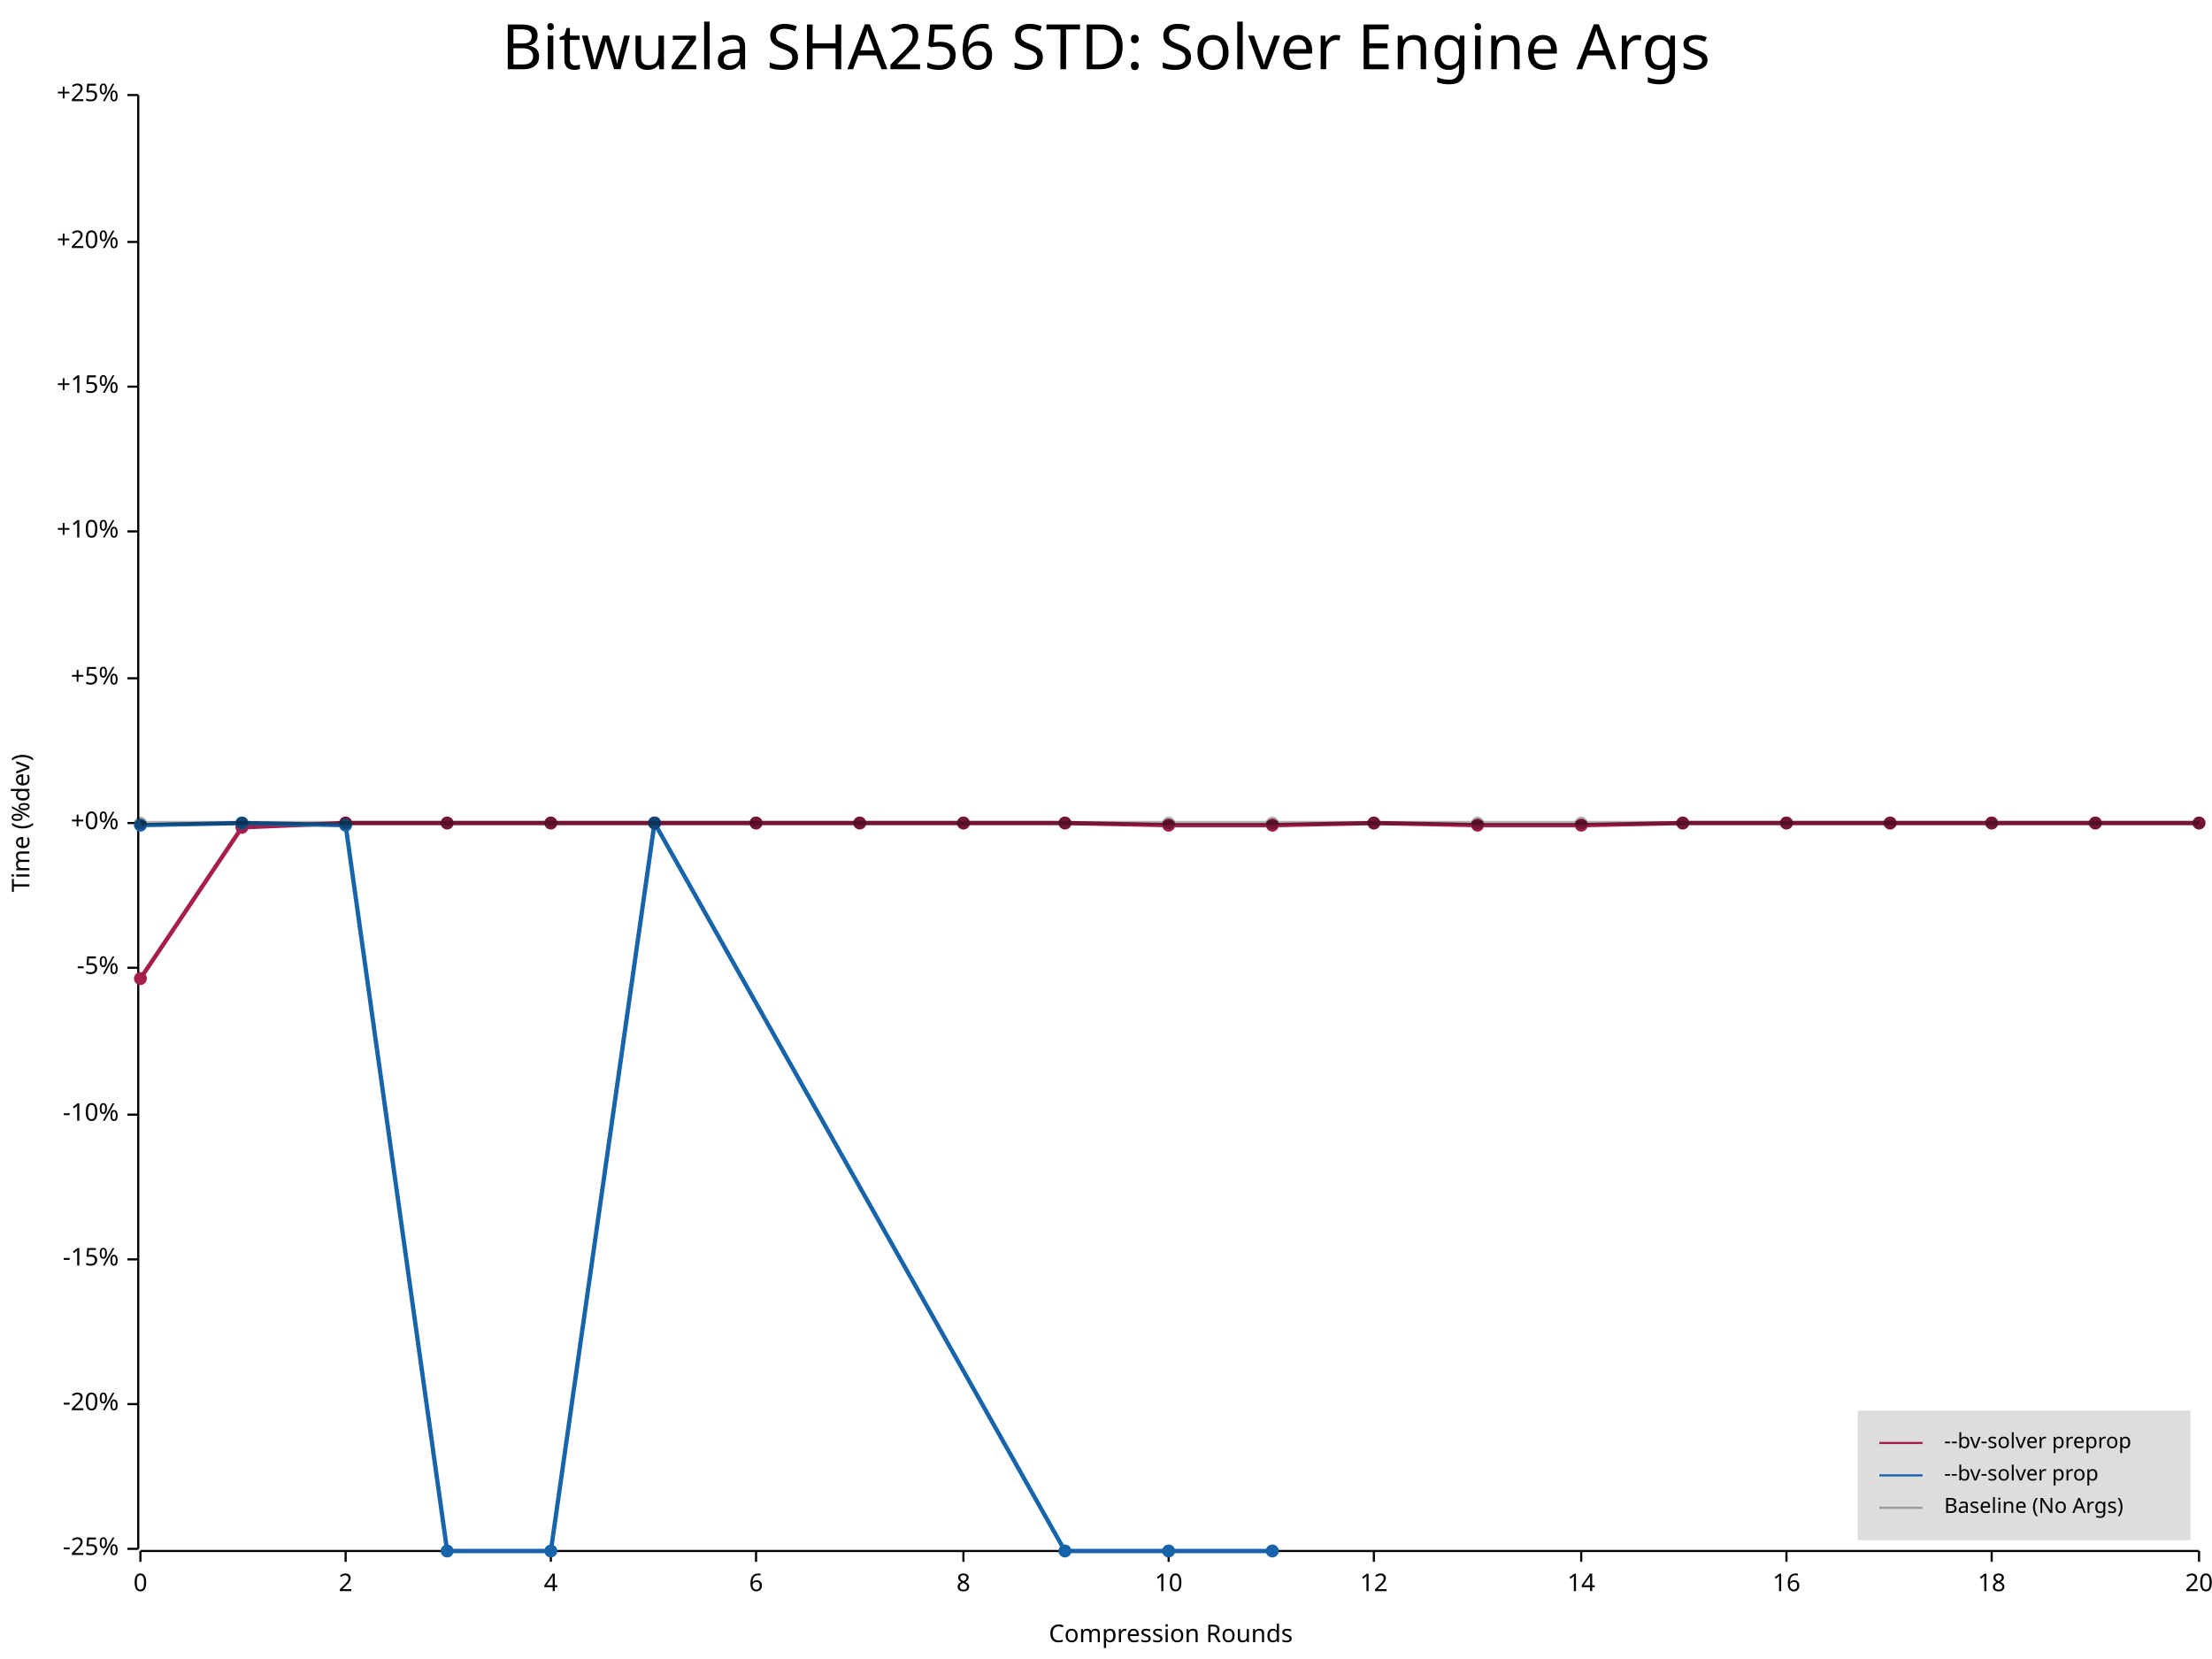
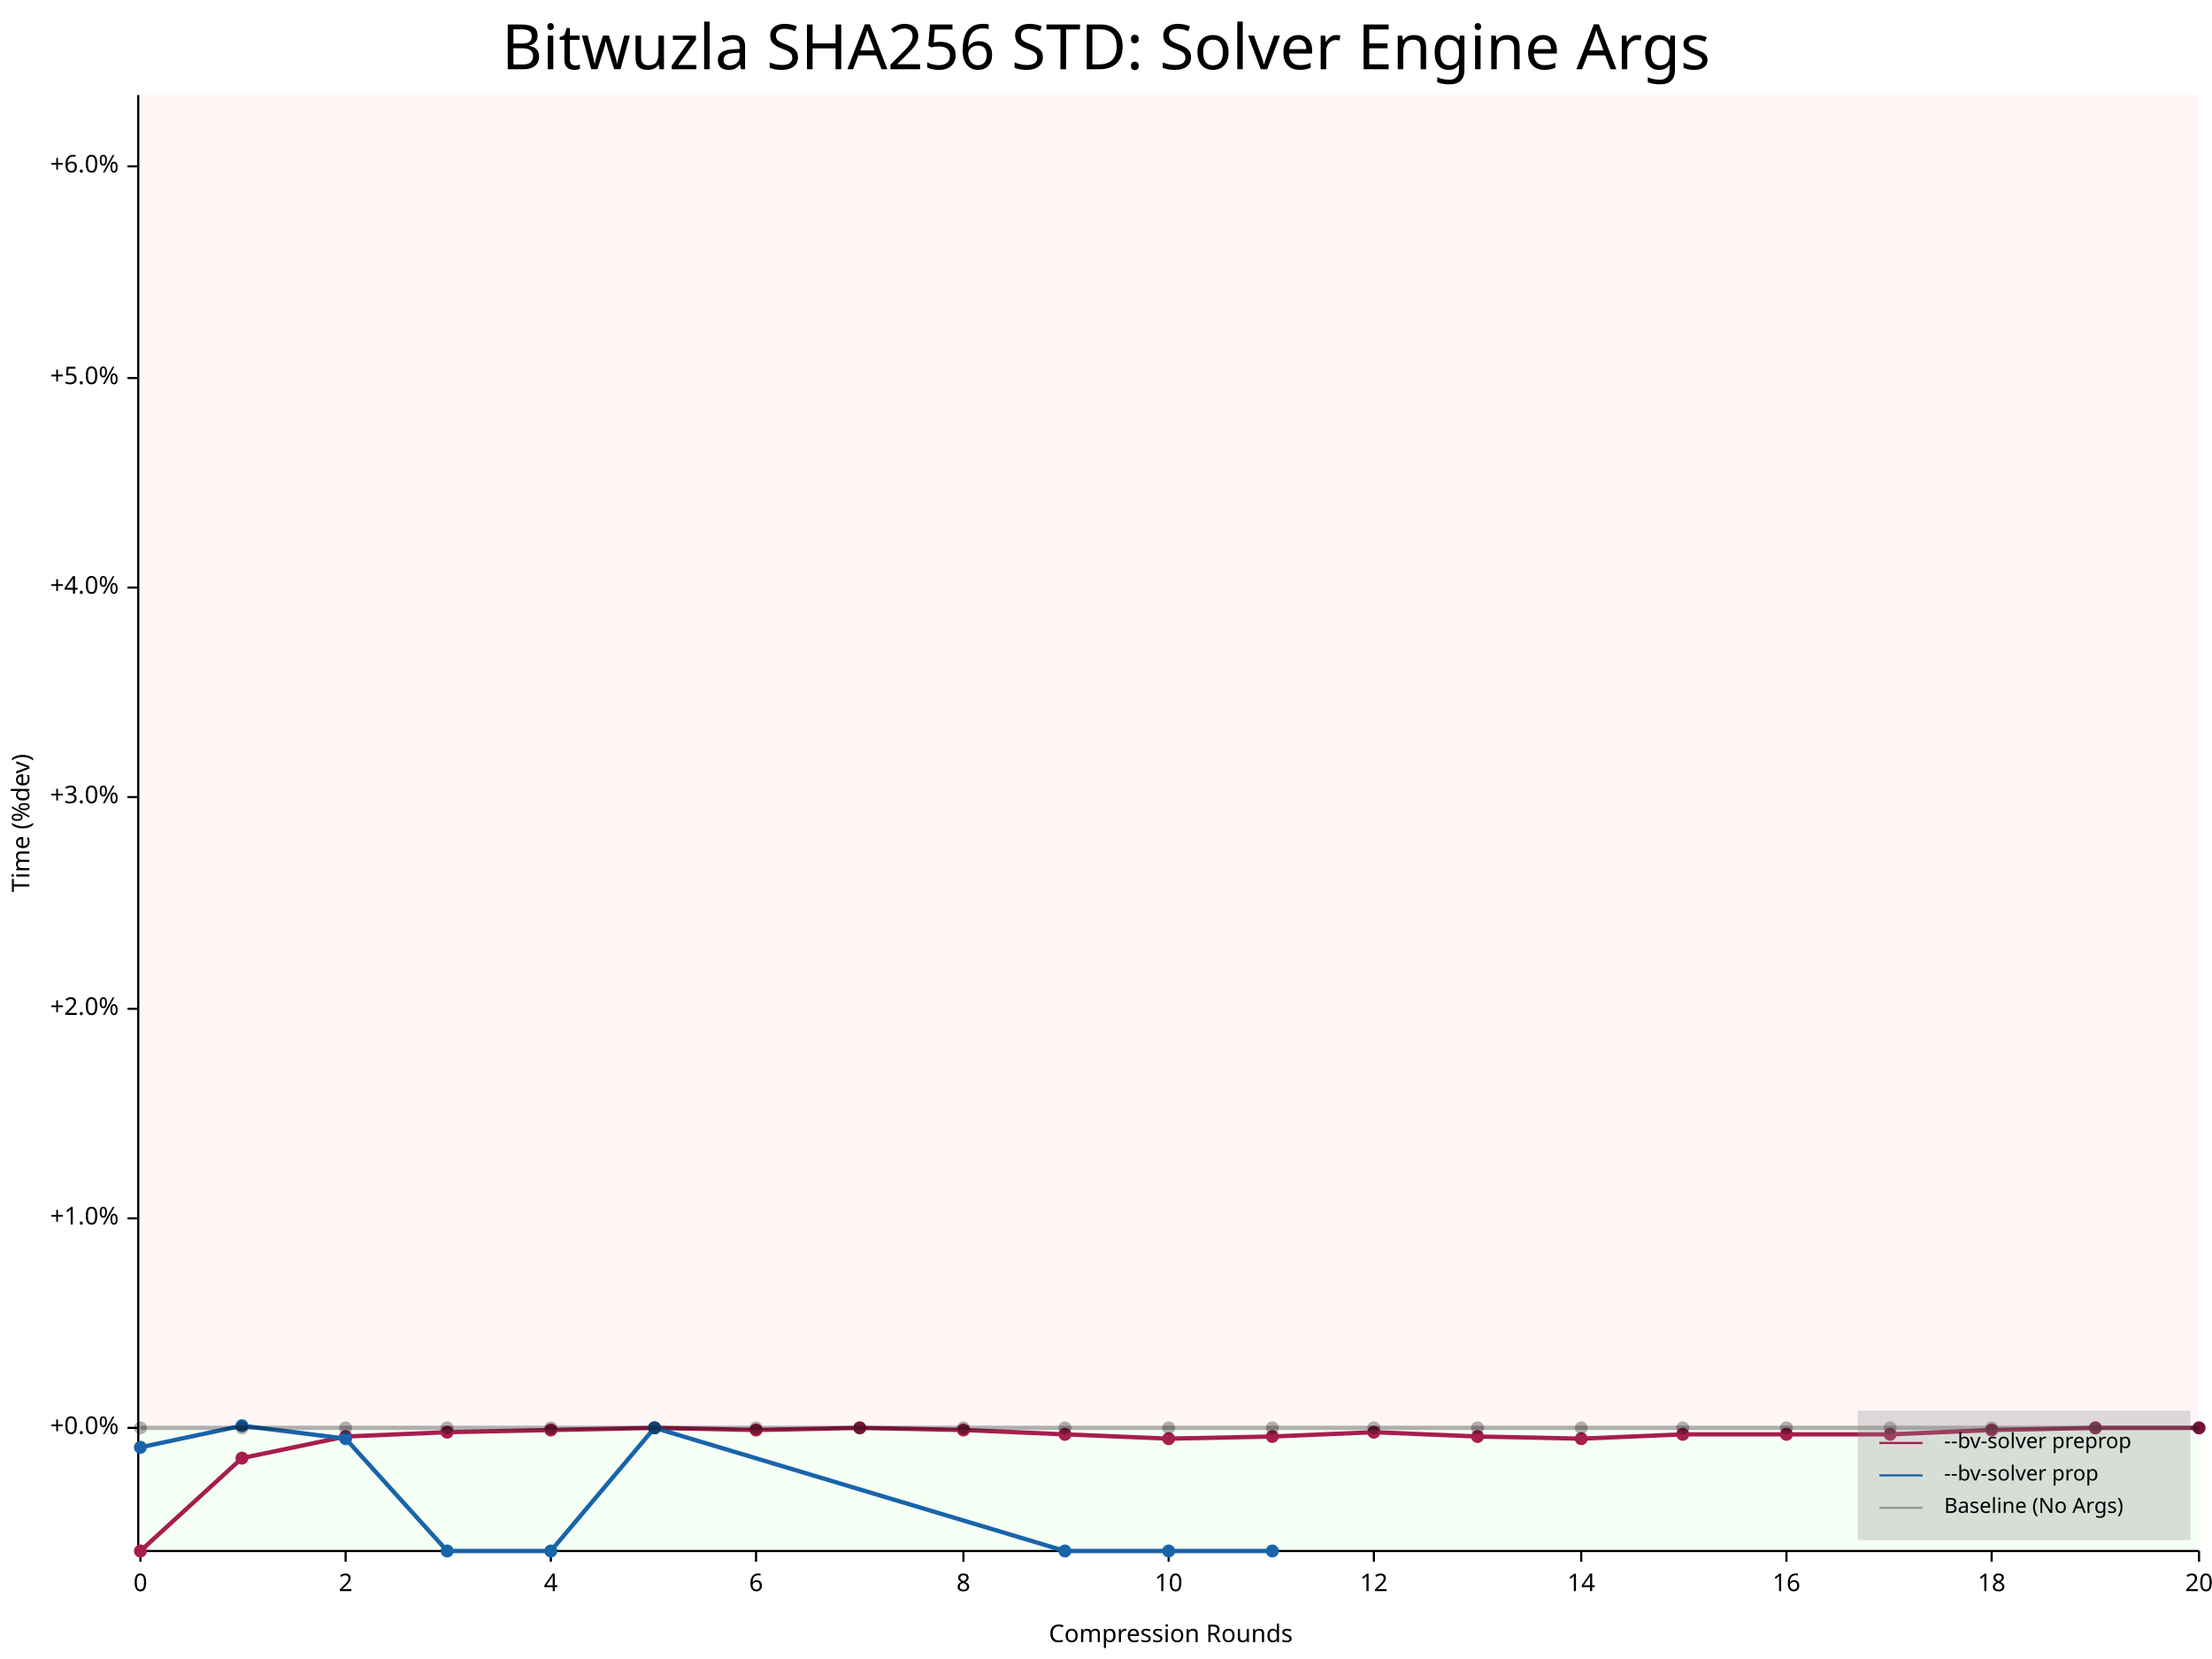
<svg xmlns="http://www.w3.org/2000/svg" width="1024" height="768" viewBox="0 0 1024 768">
  <rect x="0" y="0" width="1024" height="768" opacity="1" fill="#FFFFFF" stroke="none" />
  <text x="512" y="10" dy="0.76em" text-anchor="middle" font-family="noto sans" font-size="29.032" opacity="1" fill="#000000">
Bitwuzla SHA256 STD: Solver Engine Args
</text>
+   <rect x="65" y="661" width="953" height="56" opacity="0.125" fill="#B6FFB6" stroke="none" />
+   <rect x="65" y="44" width="953" height="617" opacity="0.125" fill="#FFB6B6" stroke="none" />
  <text x="542" y="763" dy="-0.5ex" text-anchor="middle" font-family="noto sans" font-size="11.29" opacity="1" fill="#000000">
Compression Rounds
</text>
  <polyline fill="none" opacity="1" stroke="#000000" stroke-width="1" points="65,718 1018,718 " />
  <text x="65" y="728" dy="0.76em" text-anchor="middle" font-family="noto sans" font-size="11.29" opacity="1" fill="#000000">
0
</text>
  <polyline fill="none" opacity="1" stroke="#000000" stroke-width="1" points="65,718 65,723 " />
  <text x="160" y="728" dy="0.76em" text-anchor="middle" font-family="noto sans" font-size="11.29" opacity="1" fill="#000000">
2
</text>
  <polyline fill="none" opacity="1" stroke="#000000" stroke-width="1" points="160,718 160,723 " />
  <text x="255" y="728" dy="0.76em" text-anchor="middle" font-family="noto sans" font-size="11.29" opacity="1" fill="#000000">
4
</text>
  <polyline fill="none" opacity="1" stroke="#000000" stroke-width="1" points="255,718 255,723 " />
  <text x="350" y="728" dy="0.76em" text-anchor="middle" font-family="noto sans" font-size="11.29" opacity="1" fill="#000000">
6
</text>
  <polyline fill="none" opacity="1" stroke="#000000" stroke-width="1" points="350,718 350,723 " />
  <text x="446" y="728" dy="0.76em" text-anchor="middle" font-family="noto sans" font-size="11.29" opacity="1" fill="#000000">
8
</text>
  <polyline fill="none" opacity="1" stroke="#000000" stroke-width="1" points="446,718 446,723 " />
  <text x="541" y="728" dy="0.76em" text-anchor="middle" font-family="noto sans" font-size="11.29" opacity="1" fill="#000000">
10
</text>
  <polyline fill="none" opacity="1" stroke="#000000" stroke-width="1" points="541,718 541,723 " />
  <text x="636" y="728" dy="0.76em" text-anchor="middle" font-family="noto sans" font-size="11.29" opacity="1" fill="#000000">
12
</text>
  <polyline fill="none" opacity="1" stroke="#000000" stroke-width="1" points="636,718 636,723 " />
  <text x="732" y="728" dy="0.76em" text-anchor="middle" font-family="noto sans" font-size="11.29" opacity="1" fill="#000000">
14
</text>
  <polyline fill="none" opacity="1" stroke="#000000" stroke-width="1" points="732,718 732,723 " />
  <text x="827" y="728" dy="0.76em" text-anchor="middle" font-family="noto sans" font-size="11.29" opacity="1" fill="#000000">
16
</text>
  <polyline fill="none" opacity="1" stroke="#000000" stroke-width="1" points="827,718 827,723 " />
  <text x="922" y="728" dy="0.76em" text-anchor="middle" font-family="noto sans" font-size="11.29" opacity="1" fill="#000000">
18
</text>
  <polyline fill="none" opacity="1" stroke="#000000" stroke-width="1" points="922,718 922,723 " />
  <text x="1018" y="728" dy="0.76em" text-anchor="middle" font-family="noto sans" font-size="11.29" opacity="1" fill="#000000">
20
</text>
  <polyline fill="none" opacity="1" stroke="#000000" stroke-width="1" points="1018,718 1018,723 " />
  <text x="5" y="381" dy="0.76em" text-anchor="middle" font-family="noto sans" font-size="11.29" opacity="1" fill="#000000" transform="rotate(270, 5, 381)">
Time (%dev)
</text>
  <polyline fill="none" opacity="1" stroke="#000000" stroke-width="1" points="64,44 64,717 " />
-   <text x="55" y="717" dy="0.5ex" text-anchor="end" font-family="noto sans" font-size="11.29" opacity="1" fill="#000000">
- -25%
+   <text x="55" y="661" dy="0.5ex" text-anchor="end" font-family="noto sans" font-size="11.29" opacity="1" fill="#000000">
+ +0.0%
</text>
-   <polyline fill="none" opacity="1" stroke="#000000" stroke-width="1" points="59,717 64,717 " />
-   <text x="55" y="650" dy="0.5ex" text-anchor="end" font-family="noto sans" font-size="11.29" opacity="1" fill="#000000">
- -20%
+   <polyline fill="none" opacity="1" stroke="#000000" stroke-width="1" points="59,661 64,661 " />
+   <text x="55" y="564" dy="0.5ex" text-anchor="end" font-family="noto sans" font-size="11.29" opacity="1" fill="#000000">
+ +1.0%
</text>
-   <polyline fill="none" opacity="1" stroke="#000000" stroke-width="1" points="59,650 64,650 " />
-   <text x="55" y="583" dy="0.5ex" text-anchor="end" font-family="noto sans" font-size="11.29" opacity="1" fill="#000000">
- -15%
+   <polyline fill="none" opacity="1" stroke="#000000" stroke-width="1" points="59,564 64,564 " />
+   <text x="55" y="467" dy="0.5ex" text-anchor="end" font-family="noto sans" font-size="11.29" opacity="1" fill="#000000">
+ +2.0%
</text>
-   <polyline fill="none" opacity="1" stroke="#000000" stroke-width="1" points="59,583 64,583 " />
-   <text x="55" y="516" dy="0.5ex" text-anchor="end" font-family="noto sans" font-size="11.29" opacity="1" fill="#000000">
- -10%
+   <polyline fill="none" opacity="1" stroke="#000000" stroke-width="1" points="59,467 64,467 " />
+   <text x="55" y="369" dy="0.5ex" text-anchor="end" font-family="noto sans" font-size="11.29" opacity="1" fill="#000000">
+ +3.0%
</text>
-   <polyline fill="none" opacity="1" stroke="#000000" stroke-width="1" points="59,516 64,516 " />
-   <text x="55" y="448" dy="0.5ex" text-anchor="end" font-family="noto sans" font-size="11.29" opacity="1" fill="#000000">
- -5%
+   <polyline fill="none" opacity="1" stroke="#000000" stroke-width="1" points="59,369 64,369 " />
+   <text x="55" y="272" dy="0.5ex" text-anchor="end" font-family="noto sans" font-size="11.29" opacity="1" fill="#000000">
+ +4.0%
</text>
-   <polyline fill="none" opacity="1" stroke="#000000" stroke-width="1" points="59,448 64,448 " />
-   <text x="55" y="381" dy="0.5ex" text-anchor="end" font-family="noto sans" font-size="11.29" opacity="1" fill="#000000">
- +0%
+   <polyline fill="none" opacity="1" stroke="#000000" stroke-width="1" points="59,272 64,272 " />
+   <text x="55" y="175" dy="0.5ex" text-anchor="end" font-family="noto sans" font-size="11.29" opacity="1" fill="#000000">
+ +5.0%
</text>
-   <polyline fill="none" opacity="1" stroke="#000000" stroke-width="1" points="59,381 64,381 " />
-   <text x="55" y="314" dy="0.5ex" text-anchor="end" font-family="noto sans" font-size="11.29" opacity="1" fill="#000000">
- +5%
+   <polyline fill="none" opacity="1" stroke="#000000" stroke-width="1" points="59,175 64,175 " />
+   <text x="55" y="77" dy="0.5ex" text-anchor="end" font-family="noto sans" font-size="11.29" opacity="1" fill="#000000">
+ +6.0%
</text>
-   <polyline fill="none" opacity="1" stroke="#000000" stroke-width="1" points="59,314 64,314 " />
-   <text x="55" y="246" dy="0.5ex" text-anchor="end" font-family="noto sans" font-size="11.29" opacity="1" fill="#000000">
- +10%
- </text>
-   <polyline fill="none" opacity="1" stroke="#000000" stroke-width="1" points="59,246 64,246 " />
-   <text x="55" y="179" dy="0.5ex" text-anchor="end" font-family="noto sans" font-size="11.29" opacity="1" fill="#000000">
- +15%
- </text>
-   <polyline fill="none" opacity="1" stroke="#000000" stroke-width="1" points="59,179 64,179 " />
-   <text x="55" y="112" dy="0.5ex" text-anchor="end" font-family="noto sans" font-size="11.29" opacity="1" fill="#000000">
- +20%
- </text>
-   <polyline fill="none" opacity="1" stroke="#000000" stroke-width="1" points="59,112 64,112 " />
-   <text x="55" y="44" dy="0.5ex" text-anchor="end" font-family="noto sans" font-size="11.29" opacity="1" fill="#000000">
- +25%
- </text>
-   <polyline fill="none" opacity="1" stroke="#000000" stroke-width="1" points="59,44 64,44 " />
-   <polyline fill="none" opacity="1" stroke="#A61E4D" stroke-width="2" points="65,453 112,383 160,381 207,381 255,381 303,381 350,381 398,381 446,381 493,381 541,382 589,382 636,381 684,382 732,382 779,381 827,381 875,381 922,381 970,381 1018,381 " />
-   <circle cx="65" cy="453" r="3" opacity="1" fill="#A61E4D" stroke="none" stroke-width="1" />
-   <circle cx="112" cy="383" r="3" opacity="1" fill="#A61E4D" stroke="none" stroke-width="1" />
-   <circle cx="160" cy="381" r="3" opacity="1" fill="#A61E4D" stroke="none" stroke-width="1" />
-   <circle cx="207" cy="381" r="3" opacity="1" fill="#A61E4D" stroke="none" stroke-width="1" />
-   <circle cx="255" cy="381" r="3" opacity="1" fill="#A61E4D" stroke="none" stroke-width="1" />
-   <circle cx="303" cy="381" r="3" opacity="1" fill="#A61E4D" stroke="none" stroke-width="1" />
-   <circle cx="350" cy="381" r="3" opacity="1" fill="#A61E4D" stroke="none" stroke-width="1" />
-   <circle cx="398" cy="381" r="3" opacity="1" fill="#A61E4D" stroke="none" stroke-width="1" />
-   <circle cx="446" cy="381" r="3" opacity="1" fill="#A61E4D" stroke="none" stroke-width="1" />
-   <circle cx="493" cy="381" r="3" opacity="1" fill="#A61E4D" stroke="none" stroke-width="1" />
-   <circle cx="541" cy="382" r="3" opacity="1" fill="#A61E4D" stroke="none" stroke-width="1" />
-   <circle cx="589" cy="382" r="3" opacity="1" fill="#A61E4D" stroke="none" stroke-width="1" />
-   <circle cx="636" cy="381" r="3" opacity="1" fill="#A61E4D" stroke="none" stroke-width="1" />
-   <circle cx="684" cy="382" r="3" opacity="1" fill="#A61E4D" stroke="none" stroke-width="1" />
-   <circle cx="732" cy="382" r="3" opacity="1" fill="#A61E4D" stroke="none" stroke-width="1" />
-   <circle cx="779" cy="381" r="3" opacity="1" fill="#A61E4D" stroke="none" stroke-width="1" />
-   <circle cx="827" cy="381" r="3" opacity="1" fill="#A61E4D" stroke="none" stroke-width="1" />
-   <circle cx="875" cy="381" r="3" opacity="1" fill="#A61E4D" stroke="none" stroke-width="1" />
-   <circle cx="922" cy="381" r="3" opacity="1" fill="#A61E4D" stroke="none" stroke-width="1" />
-   <circle cx="970" cy="381" r="3" opacity="1" fill="#A61E4D" stroke="none" stroke-width="1" />
-   <circle cx="1018" cy="381" r="3" opacity="1" fill="#A61E4D" stroke="none" stroke-width="1" />
-   <polyline fill="none" opacity="1" stroke="#1864AB" stroke-width="2" points="65,382 112,381 160,382 207,718 255,718 303,381 493,718 541,718 589,718 " />
-   <circle cx="65" cy="382" r="3" opacity="1" fill="#1864AB" stroke="none" stroke-width="1" />
-   <circle cx="112" cy="381" r="3" opacity="1" fill="#1864AB" stroke="none" stroke-width="1" />
-   <circle cx="160" cy="382" r="3" opacity="1" fill="#1864AB" stroke="none" stroke-width="1" />
+   <polyline fill="none" opacity="1" stroke="#000000" stroke-width="1" points="59,77 64,77 " />
+   <polyline fill="none" opacity="1" stroke="#A61E4D" stroke-width="2" points="65,718 112,675 160,665 207,663 255,662 303,661 350,662 398,661 446,662 493,664 541,666 589,665 636,663 684,665 732,666 779,664 827,664 875,664 922,662 970,661 1018,661 " />
+   <circle cx="65" cy="718" r="3" opacity="1" fill="#A61E4D" stroke="none" stroke-width="1" />
+   <circle cx="112" cy="675" r="3" opacity="1" fill="#A61E4D" stroke="none" stroke-width="1" />
+   <circle cx="160" cy="665" r="3" opacity="1" fill="#A61E4D" stroke="none" stroke-width="1" />
+   <circle cx="207" cy="663" r="3" opacity="1" fill="#A61E4D" stroke="none" stroke-width="1" />
+   <circle cx="255" cy="662" r="3" opacity="1" fill="#A61E4D" stroke="none" stroke-width="1" />
+   <circle cx="303" cy="661" r="3" opacity="1" fill="#A61E4D" stroke="none" stroke-width="1" />
+   <circle cx="350" cy="662" r="3" opacity="1" fill="#A61E4D" stroke="none" stroke-width="1" />
+   <circle cx="398" cy="661" r="3" opacity="1" fill="#A61E4D" stroke="none" stroke-width="1" />
+   <circle cx="446" cy="662" r="3" opacity="1" fill="#A61E4D" stroke="none" stroke-width="1" />
+   <circle cx="493" cy="664" r="3" opacity="1" fill="#A61E4D" stroke="none" stroke-width="1" />
+   <circle cx="541" cy="666" r="3" opacity="1" fill="#A61E4D" stroke="none" stroke-width="1" />
+   <circle cx="589" cy="665" r="3" opacity="1" fill="#A61E4D" stroke="none" stroke-width="1" />
+   <circle cx="636" cy="663" r="3" opacity="1" fill="#A61E4D" stroke="none" stroke-width="1" />
+   <circle cx="684" cy="665" r="3" opacity="1" fill="#A61E4D" stroke="none" stroke-width="1" />
+   <circle cx="732" cy="666" r="3" opacity="1" fill="#A61E4D" stroke="none" stroke-width="1" />
+   <circle cx="779" cy="664" r="3" opacity="1" fill="#A61E4D" stroke="none" stroke-width="1" />
+   <circle cx="827" cy="664" r="3" opacity="1" fill="#A61E4D" stroke="none" stroke-width="1" />
+   <circle cx="875" cy="664" r="3" opacity="1" fill="#A61E4D" stroke="none" stroke-width="1" />
+   <circle cx="922" cy="662" r="3" opacity="1" fill="#A61E4D" stroke="none" stroke-width="1" />
+   <circle cx="970" cy="661" r="3" opacity="1" fill="#A61E4D" stroke="none" stroke-width="1" />
+   <circle cx="1018" cy="661" r="3" opacity="1" fill="#A61E4D" stroke="none" stroke-width="1" />
+   <polyline fill="none" opacity="1" stroke="#1864AB" stroke-width="2" points="65,670 112,660 160,666 207,718 255,718 303,661 493,718 541,718 589,718 " />
+   <circle cx="65" cy="670" r="3" opacity="1" fill="#1864AB" stroke="none" stroke-width="1" />
+   <circle cx="112" cy="660" r="3" opacity="1" fill="#1864AB" stroke="none" stroke-width="1" />
+   <circle cx="160" cy="666" r="3" opacity="1" fill="#1864AB" stroke="none" stroke-width="1" />
  <circle cx="207" cy="718" r="3" opacity="1" fill="#1864AB" stroke="none" stroke-width="1" />
  <circle cx="255" cy="718" r="3" opacity="1" fill="#1864AB" stroke="none" stroke-width="1" />
-   <circle cx="303" cy="381" r="3" opacity="1" fill="#1864AB" stroke="none" stroke-width="1" />
+   <circle cx="303" cy="661" r="3" opacity="1" fill="#1864AB" stroke="none" stroke-width="1" />
  <circle cx="493" cy="718" r="3" opacity="1" fill="#1864AB" stroke="none" stroke-width="1" />
  <circle cx="541" cy="718" r="3" opacity="1" fill="#1864AB" stroke="none" stroke-width="1" />
  <circle cx="589" cy="718" r="3" opacity="1" fill="#1864AB" stroke="none" stroke-width="1" />
-   <polyline fill="none" opacity="0.3" stroke="#000000" stroke-width="2" points="65,381 112,381 160,381 207,381 255,381 303,381 350,381 398,381 446,381 493,381 541,381 589,381 636,381 684,381 732,381 779,381 827,381 875,381 922,381 970,381 1018,381 " />
-   <circle cx="65" cy="381" r="3" opacity="0.3" fill="#000000" stroke="none" stroke-width="1" />
-   <circle cx="112" cy="381" r="3" opacity="0.3" fill="#000000" stroke="none" stroke-width="1" />
-   <circle cx="160" cy="381" r="3" opacity="0.3" fill="#000000" stroke="none" stroke-width="1" />
-   <circle cx="207" cy="381" r="3" opacity="0.3" fill="#000000" stroke="none" stroke-width="1" />
-   <circle cx="255" cy="381" r="3" opacity="0.3" fill="#000000" stroke="none" stroke-width="1" />
-   <circle cx="303" cy="381" r="3" opacity="0.3" fill="#000000" stroke="none" stroke-width="1" />
-   <circle cx="350" cy="381" r="3" opacity="0.3" fill="#000000" stroke="none" stroke-width="1" />
-   <circle cx="398" cy="381" r="3" opacity="0.3" fill="#000000" stroke="none" stroke-width="1" />
-   <circle cx="446" cy="381" r="3" opacity="0.3" fill="#000000" stroke="none" stroke-width="1" />
-   <circle cx="493" cy="381" r="3" opacity="0.3" fill="#000000" stroke="none" stroke-width="1" />
-   <circle cx="541" cy="381" r="3" opacity="0.3" fill="#000000" stroke="none" stroke-width="1" />
-   <circle cx="589" cy="381" r="3" opacity="0.3" fill="#000000" stroke="none" stroke-width="1" />
-   <circle cx="636" cy="381" r="3" opacity="0.3" fill="#000000" stroke="none" stroke-width="1" />
-   <circle cx="684" cy="381" r="3" opacity="0.3" fill="#000000" stroke="none" stroke-width="1" />
-   <circle cx="732" cy="381" r="3" opacity="0.3" fill="#000000" stroke="none" stroke-width="1" />
-   <circle cx="779" cy="381" r="3" opacity="0.3" fill="#000000" stroke="none" stroke-width="1" />
-   <circle cx="827" cy="381" r="3" opacity="0.3" fill="#000000" stroke="none" stroke-width="1" />
-   <circle cx="875" cy="381" r="3" opacity="0.3" fill="#000000" stroke="none" stroke-width="1" />
-   <circle cx="922" cy="381" r="3" opacity="0.3" fill="#000000" stroke="none" stroke-width="1" />
-   <circle cx="970" cy="381" r="3" opacity="0.3" fill="#000000" stroke="none" stroke-width="1" />
-   <circle cx="1018" cy="381" r="3" opacity="0.3" fill="#000000" stroke="none" stroke-width="1" />
+   <polyline fill="none" opacity="0.3" stroke="#000000" stroke-width="2" points="65,661 112,661 160,661 207,661 255,661 303,661 350,661 398,661 446,661 493,661 541,661 589,661 636,661 684,661 732,661 779,661 827,661 875,661 922,661 970,661 1018,661 " />
+   <circle cx="65" cy="661" r="3" opacity="0.3" fill="#000000" stroke="none" stroke-width="1" />
+   <circle cx="112" cy="661" r="3" opacity="0.3" fill="#000000" stroke="none" stroke-width="1" />
+   <circle cx="160" cy="661" r="3" opacity="0.3" fill="#000000" stroke="none" stroke-width="1" />
+   <circle cx="207" cy="661" r="3" opacity="0.3" fill="#000000" stroke="none" stroke-width="1" />
+   <circle cx="255" cy="661" r="3" opacity="0.3" fill="#000000" stroke="none" stroke-width="1" />
+   <circle cx="303" cy="661" r="3" opacity="0.3" fill="#000000" stroke="none" stroke-width="1" />
+   <circle cx="350" cy="661" r="3" opacity="0.3" fill="#000000" stroke="none" stroke-width="1" />
+   <circle cx="398" cy="661" r="3" opacity="0.3" fill="#000000" stroke="none" stroke-width="1" />
+   <circle cx="446" cy="661" r="3" opacity="0.3" fill="#000000" stroke="none" stroke-width="1" />
+   <circle cx="493" cy="661" r="3" opacity="0.3" fill="#000000" stroke="none" stroke-width="1" />
+   <circle cx="541" cy="661" r="3" opacity="0.3" fill="#000000" stroke="none" stroke-width="1" />
+   <circle cx="589" cy="661" r="3" opacity="0.3" fill="#000000" stroke="none" stroke-width="1" />
+   <circle cx="636" cy="661" r="3" opacity="0.3" fill="#000000" stroke="none" stroke-width="1" />
+   <circle cx="684" cy="661" r="3" opacity="0.3" fill="#000000" stroke="none" stroke-width="1" />
+   <circle cx="732" cy="661" r="3" opacity="0.3" fill="#000000" stroke="none" stroke-width="1" />
+   <circle cx="779" cy="661" r="3" opacity="0.3" fill="#000000" stroke="none" stroke-width="1" />
+   <circle cx="827" cy="661" r="3" opacity="0.3" fill="#000000" stroke="none" stroke-width="1" />
+   <circle cx="875" cy="661" r="3" opacity="0.3" fill="#000000" stroke="none" stroke-width="1" />
+   <circle cx="922" cy="661" r="3" opacity="0.3" fill="#000000" stroke="none" stroke-width="1" />
+   <circle cx="970" cy="661" r="3" opacity="0.3" fill="#000000" stroke="none" stroke-width="1" />
+   <circle cx="1018" cy="661" r="3" opacity="0.3" fill="#000000" stroke="none" stroke-width="1" />
  <rect x="860" y="653" width="154" height="60" opacity="0.3" fill="#8C8C8C" stroke="none" />
  <text x="900" y="663" dy="0.76em" text-anchor="start" font-family="sans-serif" font-size="9.677" opacity="1" fill="#000000">
--bv-solver preprop
</text>
  <text x="900" y="678" dy="0.76em" text-anchor="start" font-family="sans-serif" font-size="9.677" opacity="1" fill="#000000">
--bv-solver prop
</text>
  <text x="900" y="693" dy="0.76em" text-anchor="start" font-family="sans-serif" font-size="9.677" opacity="1" fill="#000000">
Baseline (No Args)
</text>
  <polyline fill="none" opacity="1" stroke="#A61E4D" stroke-width="1" points="870,668 890,668 " />
  <polyline fill="none" opacity="1" stroke="#1864AB" stroke-width="1" points="870,683 890,683 " />
  <polyline fill="none" opacity="0.3" stroke="#000000" stroke-width="1" points="870,698 890,698 " />
</svg>
